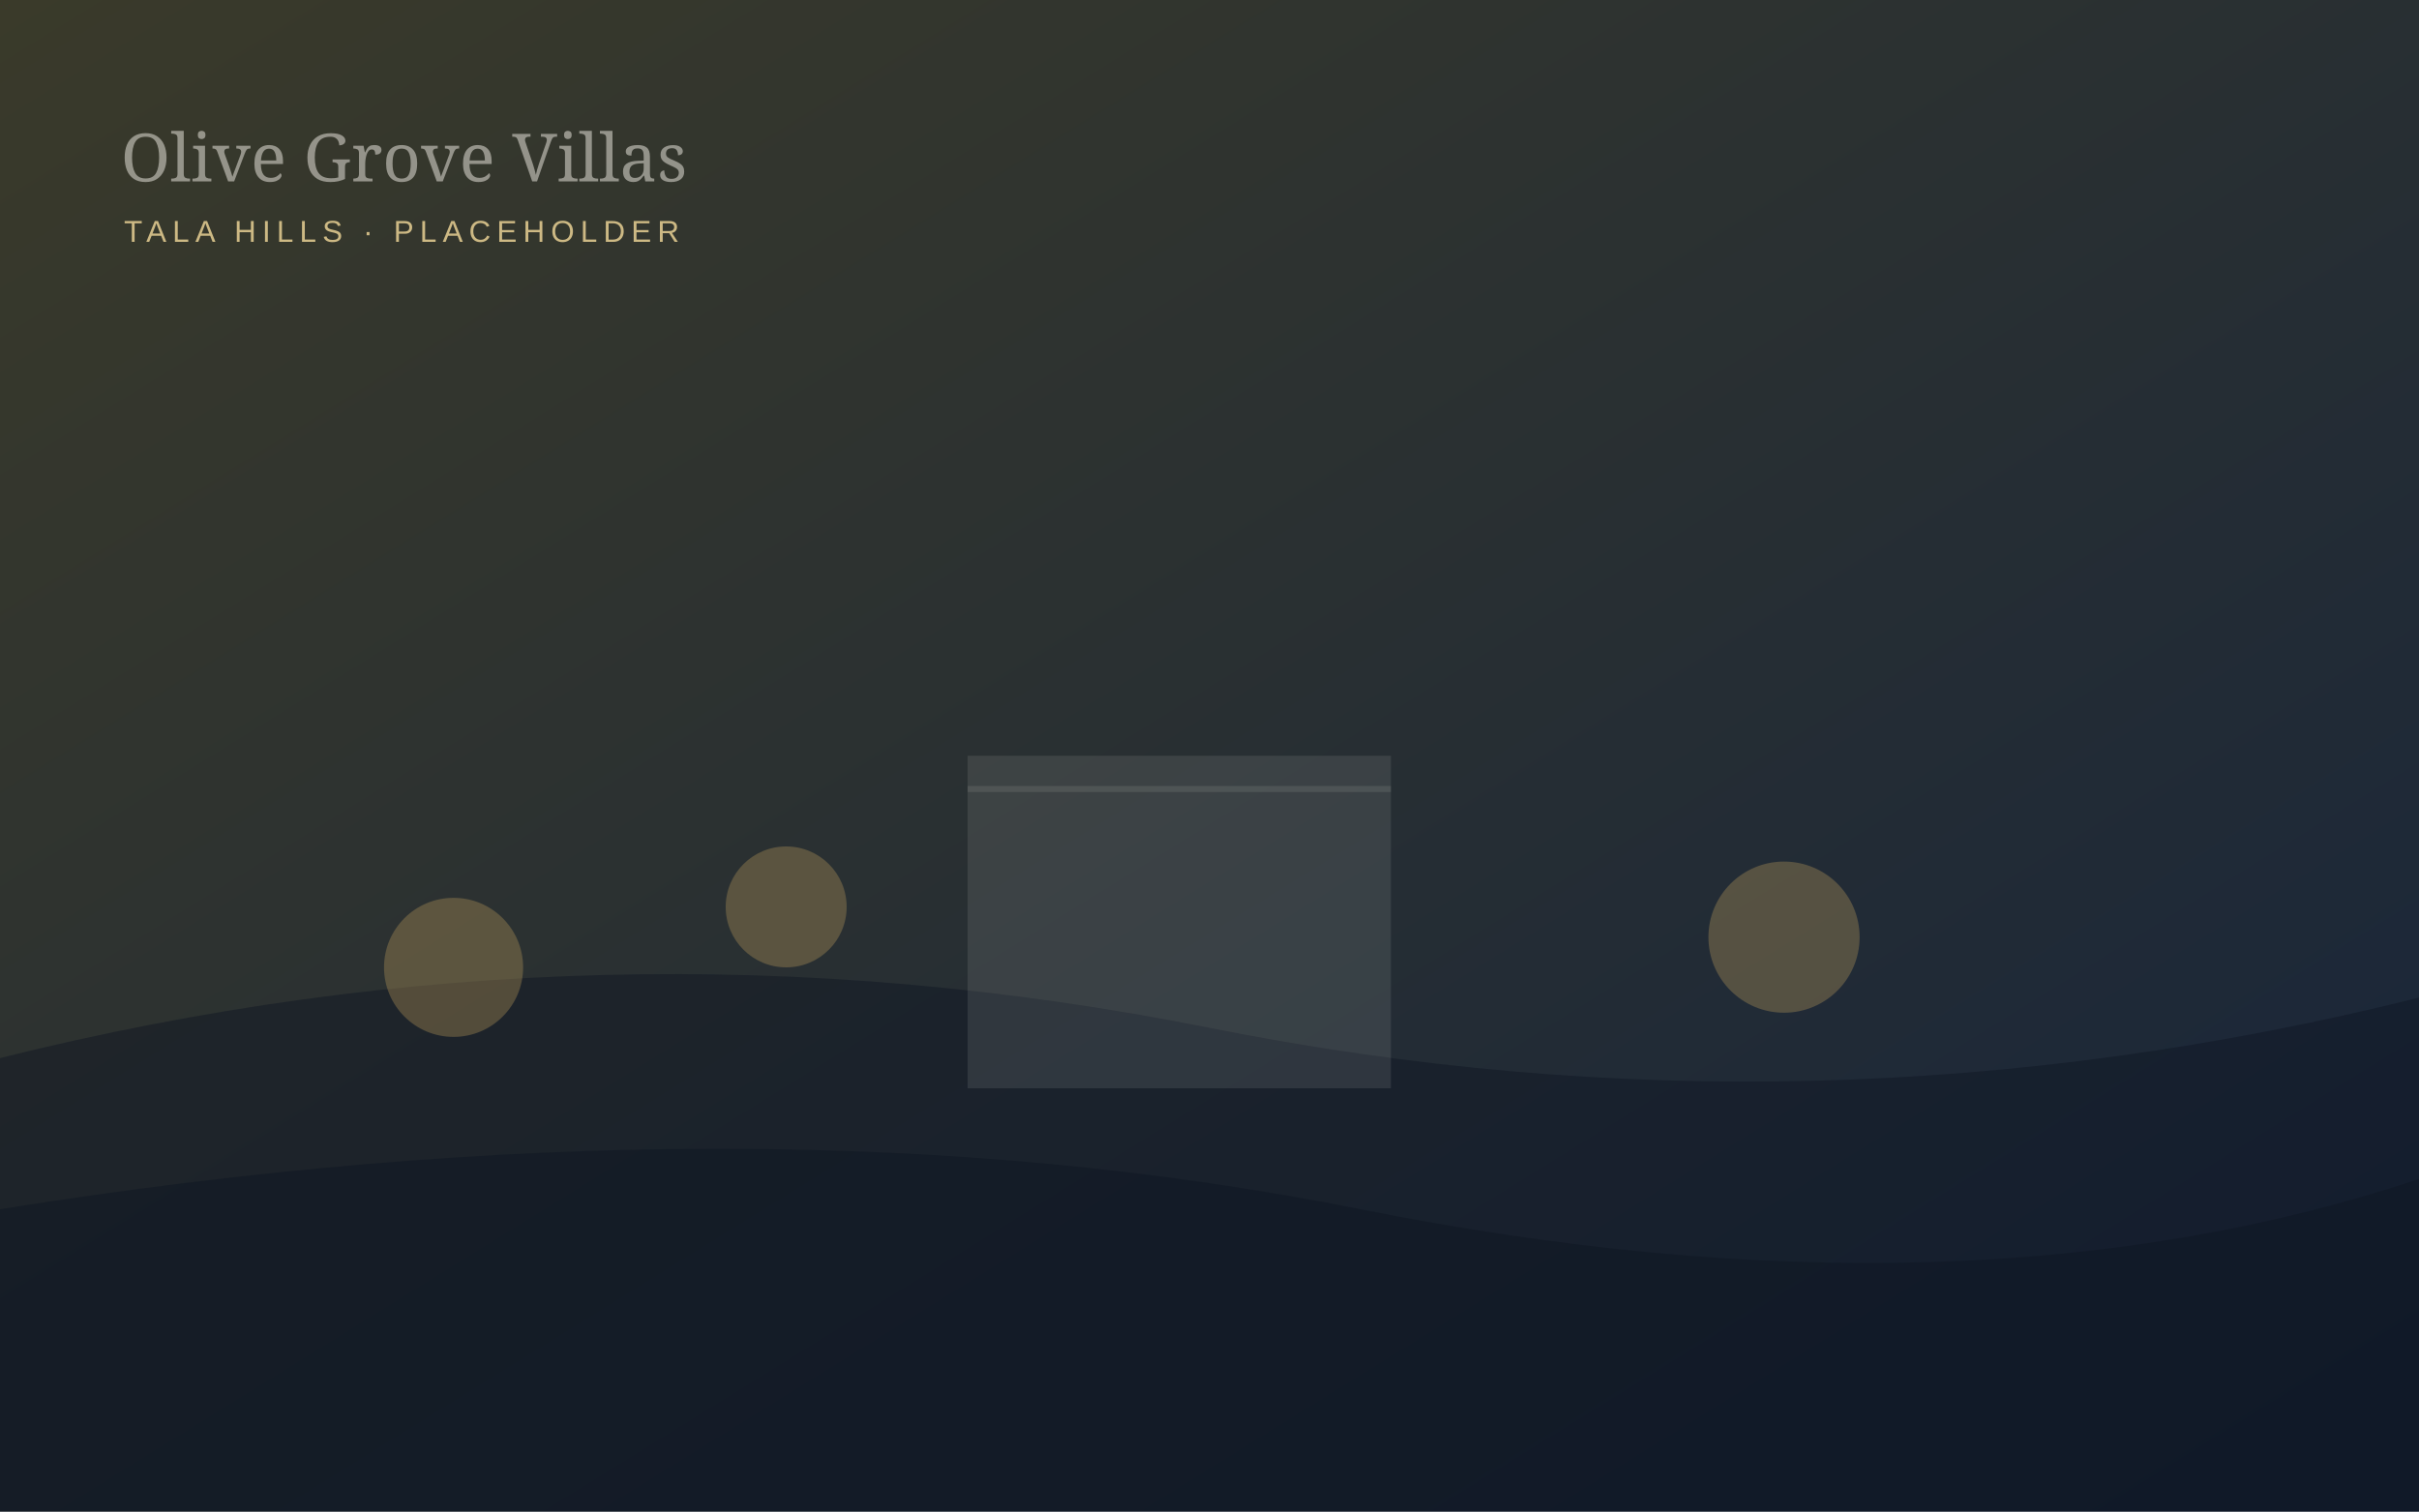
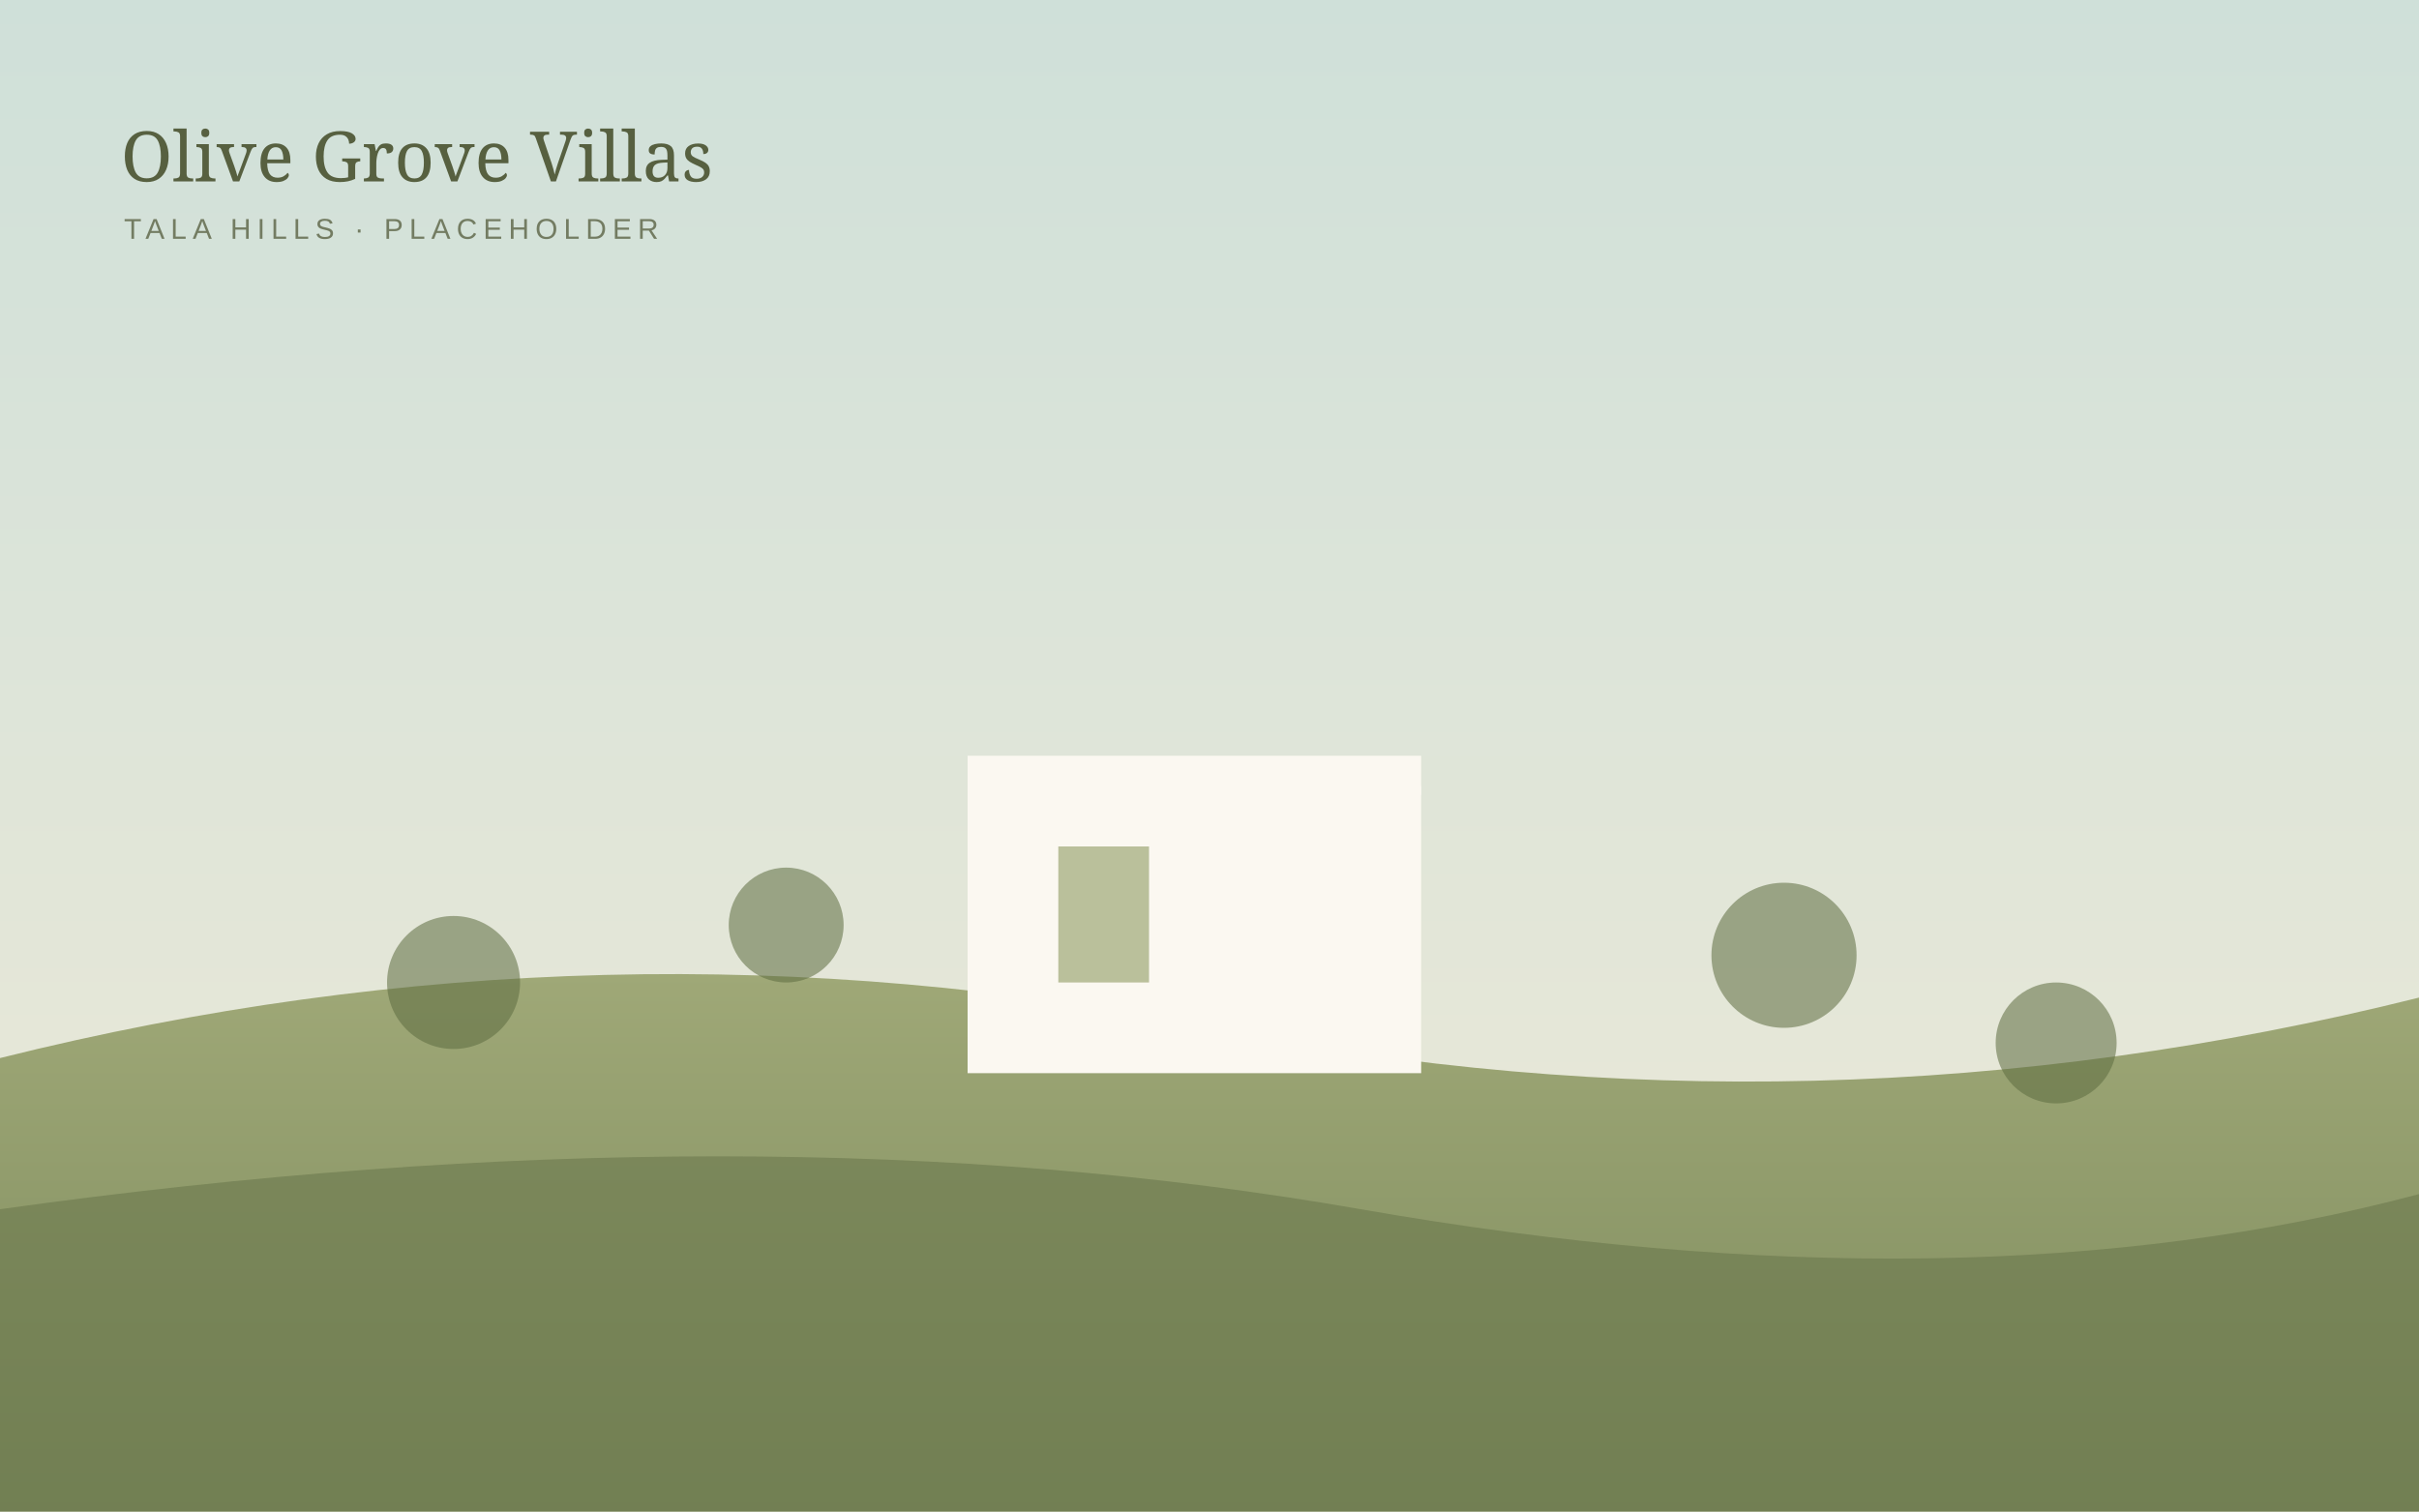
<svg xmlns="http://www.w3.org/2000/svg" width="1600" height="1000" viewBox="0 0 1600 1000" preserveAspectRatio="xMidYMid slice" role="img" aria-label="Olive Grove Villas, Tala Hills (placeholder)">
  <defs>
-     <linearGradient id="og" x1="0" y1="0" x2="1" y2="1">
-       <stop offset="0" stop-color="#3A3A2A" />
-       <stop offset="1" stop-color="#16243B" />
+     <linearGradient id="og-sky" x1="0" y1="0" x2="0" y2="1">
+       <stop offset="0" stop-color="#CFE0D9" />
+       <stop offset="1" stop-color="#EFEAD8" />
+     </linearGradient>
+     <linearGradient id="og-hill" x1="0" y1="0" x2="0" y2="1">
+       <stop offset="0" stop-color="#9FA877" />
+       <stop offset="1" stop-color="#7C8A5C" />
    </linearGradient>
  </defs>
-   <rect width="1600" height="1000" fill="url(#og)" />
-   <g fill="#0E1622" fill-opacity="0.45">
-     <path d="M0 700 Q400 600 800 680 T1600 660 V1000 H0 Z" />
-     <path d="M0 800 Q500 720 900 800 T1600 780 V1000 H0 Z" fill-opacity="0.5" />
+   <rect width="1600" height="1000" fill="url(#og-sky)" />
+   <path d="M0 700 Q400 600 800 680 T1600 660 V1000 H0 Z" fill="url(#og-hill)" />
+   <path d="M0 800 Q500 730 900 800 T1600 790 V1000 H0 Z" fill="#6B784E" fill-opacity="0.6" />
+   <g fill="#5E6B41" fill-opacity="0.55">
+     <circle cx="300" cy="650" r="44" />
+     <circle cx="520" cy="612" r="38" />
+     <circle cx="1180" cy="632" r="48" />
+     <circle cx="1360" cy="690" r="40" />
  </g>
-   <g fill="#B8995A" fill-opacity="0.35">
-     <circle cx="300" cy="640" r="46" />
-     <circle cx="520" cy="600" r="40" />
-     <circle cx="1180" cy="620" r="50" />
+   <g fill="#FBF8F1">
+     <rect x="640" y="520" width="300" height="190" />
+     <rect x="640" y="500" width="300" height="26" />
  </g>
-   <g fill="#F4F0E9" fill-opacity="0.1">
-     <rect x="640" y="520" width="280" height="200" />
-     <rect x="640" y="500" width="280" height="24" />
-   </g>
-   <text x="80" y="120" font-family="Georgia, serif" font-size="44" fill="#F4F0E9" fill-opacity="0.5">Olive Grove Villas</text>
-   <text x="82" y="160" font-family="Arial, sans-serif" font-size="20" fill="#CDB984" letter-spacing="4">TALA HILLS · PLACEHOLDER</text>
+   <rect x="700" y="560" width="60" height="90" fill="#9FA877" fill-opacity="0.7" />
+   <text x="80" y="120" font-family="Georgia, serif" font-size="46" fill="#4A5230" fill-opacity="0.9">Olive Grove Villas</text>
+   <text x="82" y="158" font-family="Arial, sans-serif" font-size="19" fill="#4A5230" fill-opacity="0.7" letter-spacing="4">TALA HILLS · PLACEHOLDER</text>
</svg>
